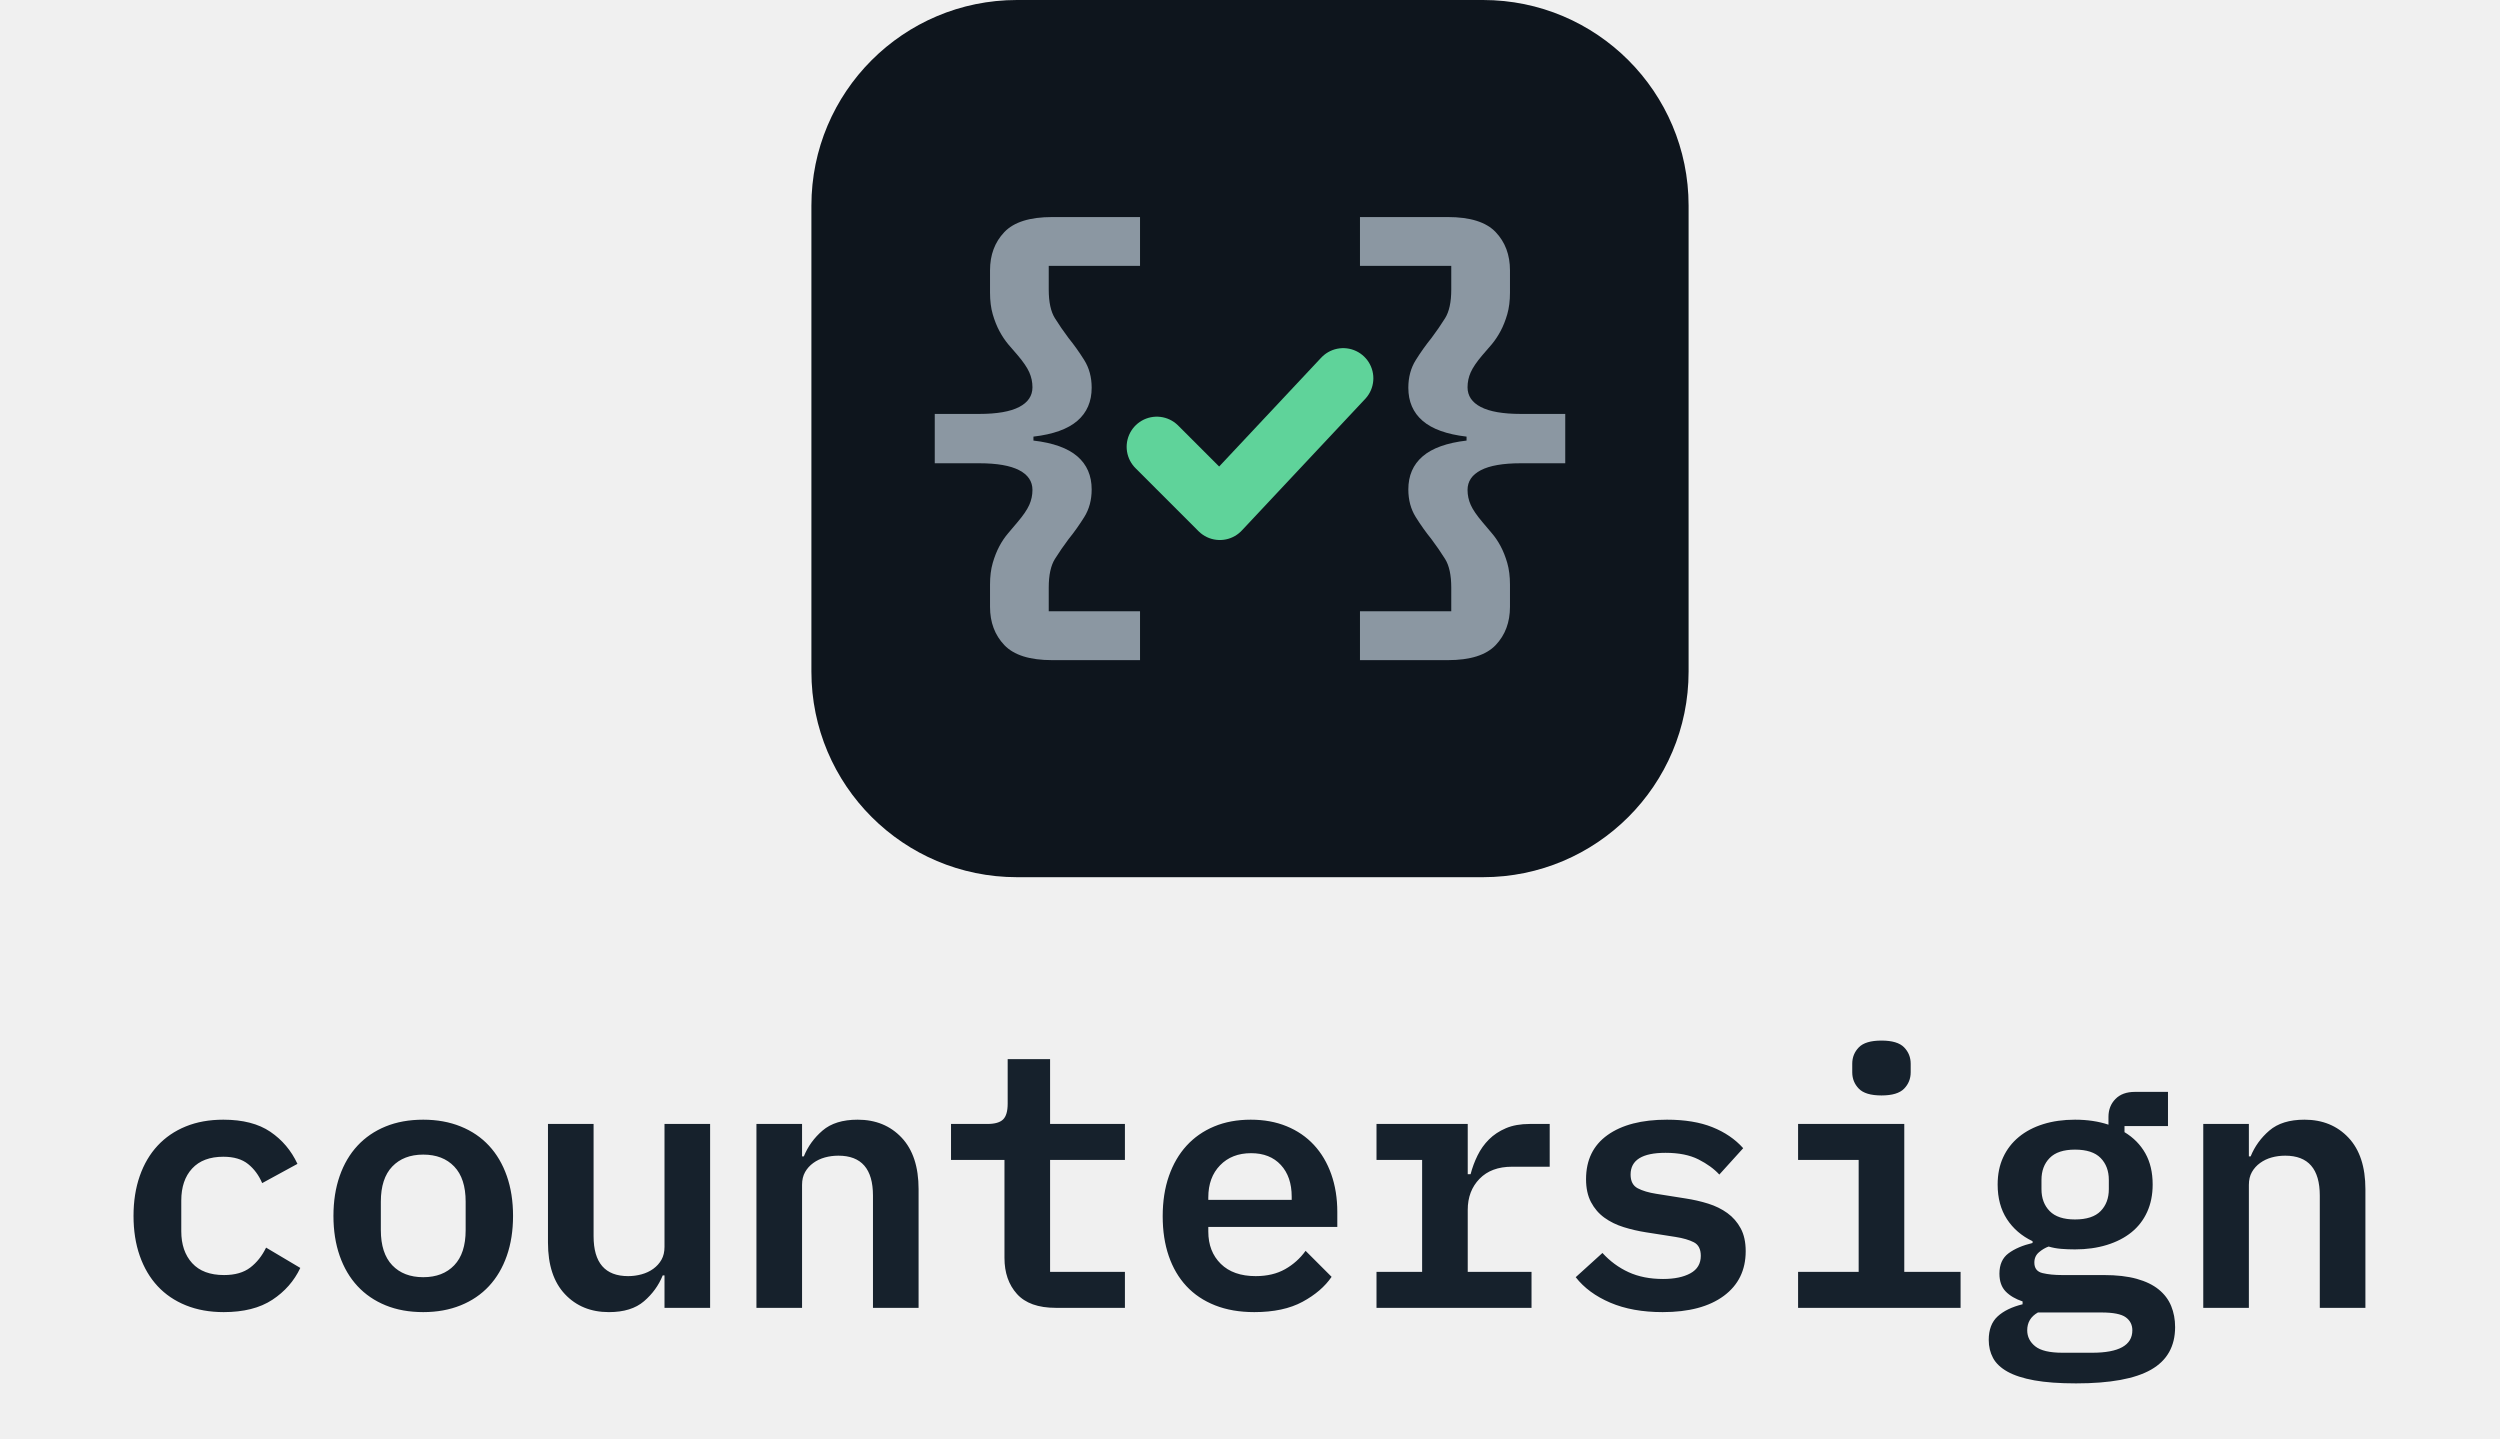
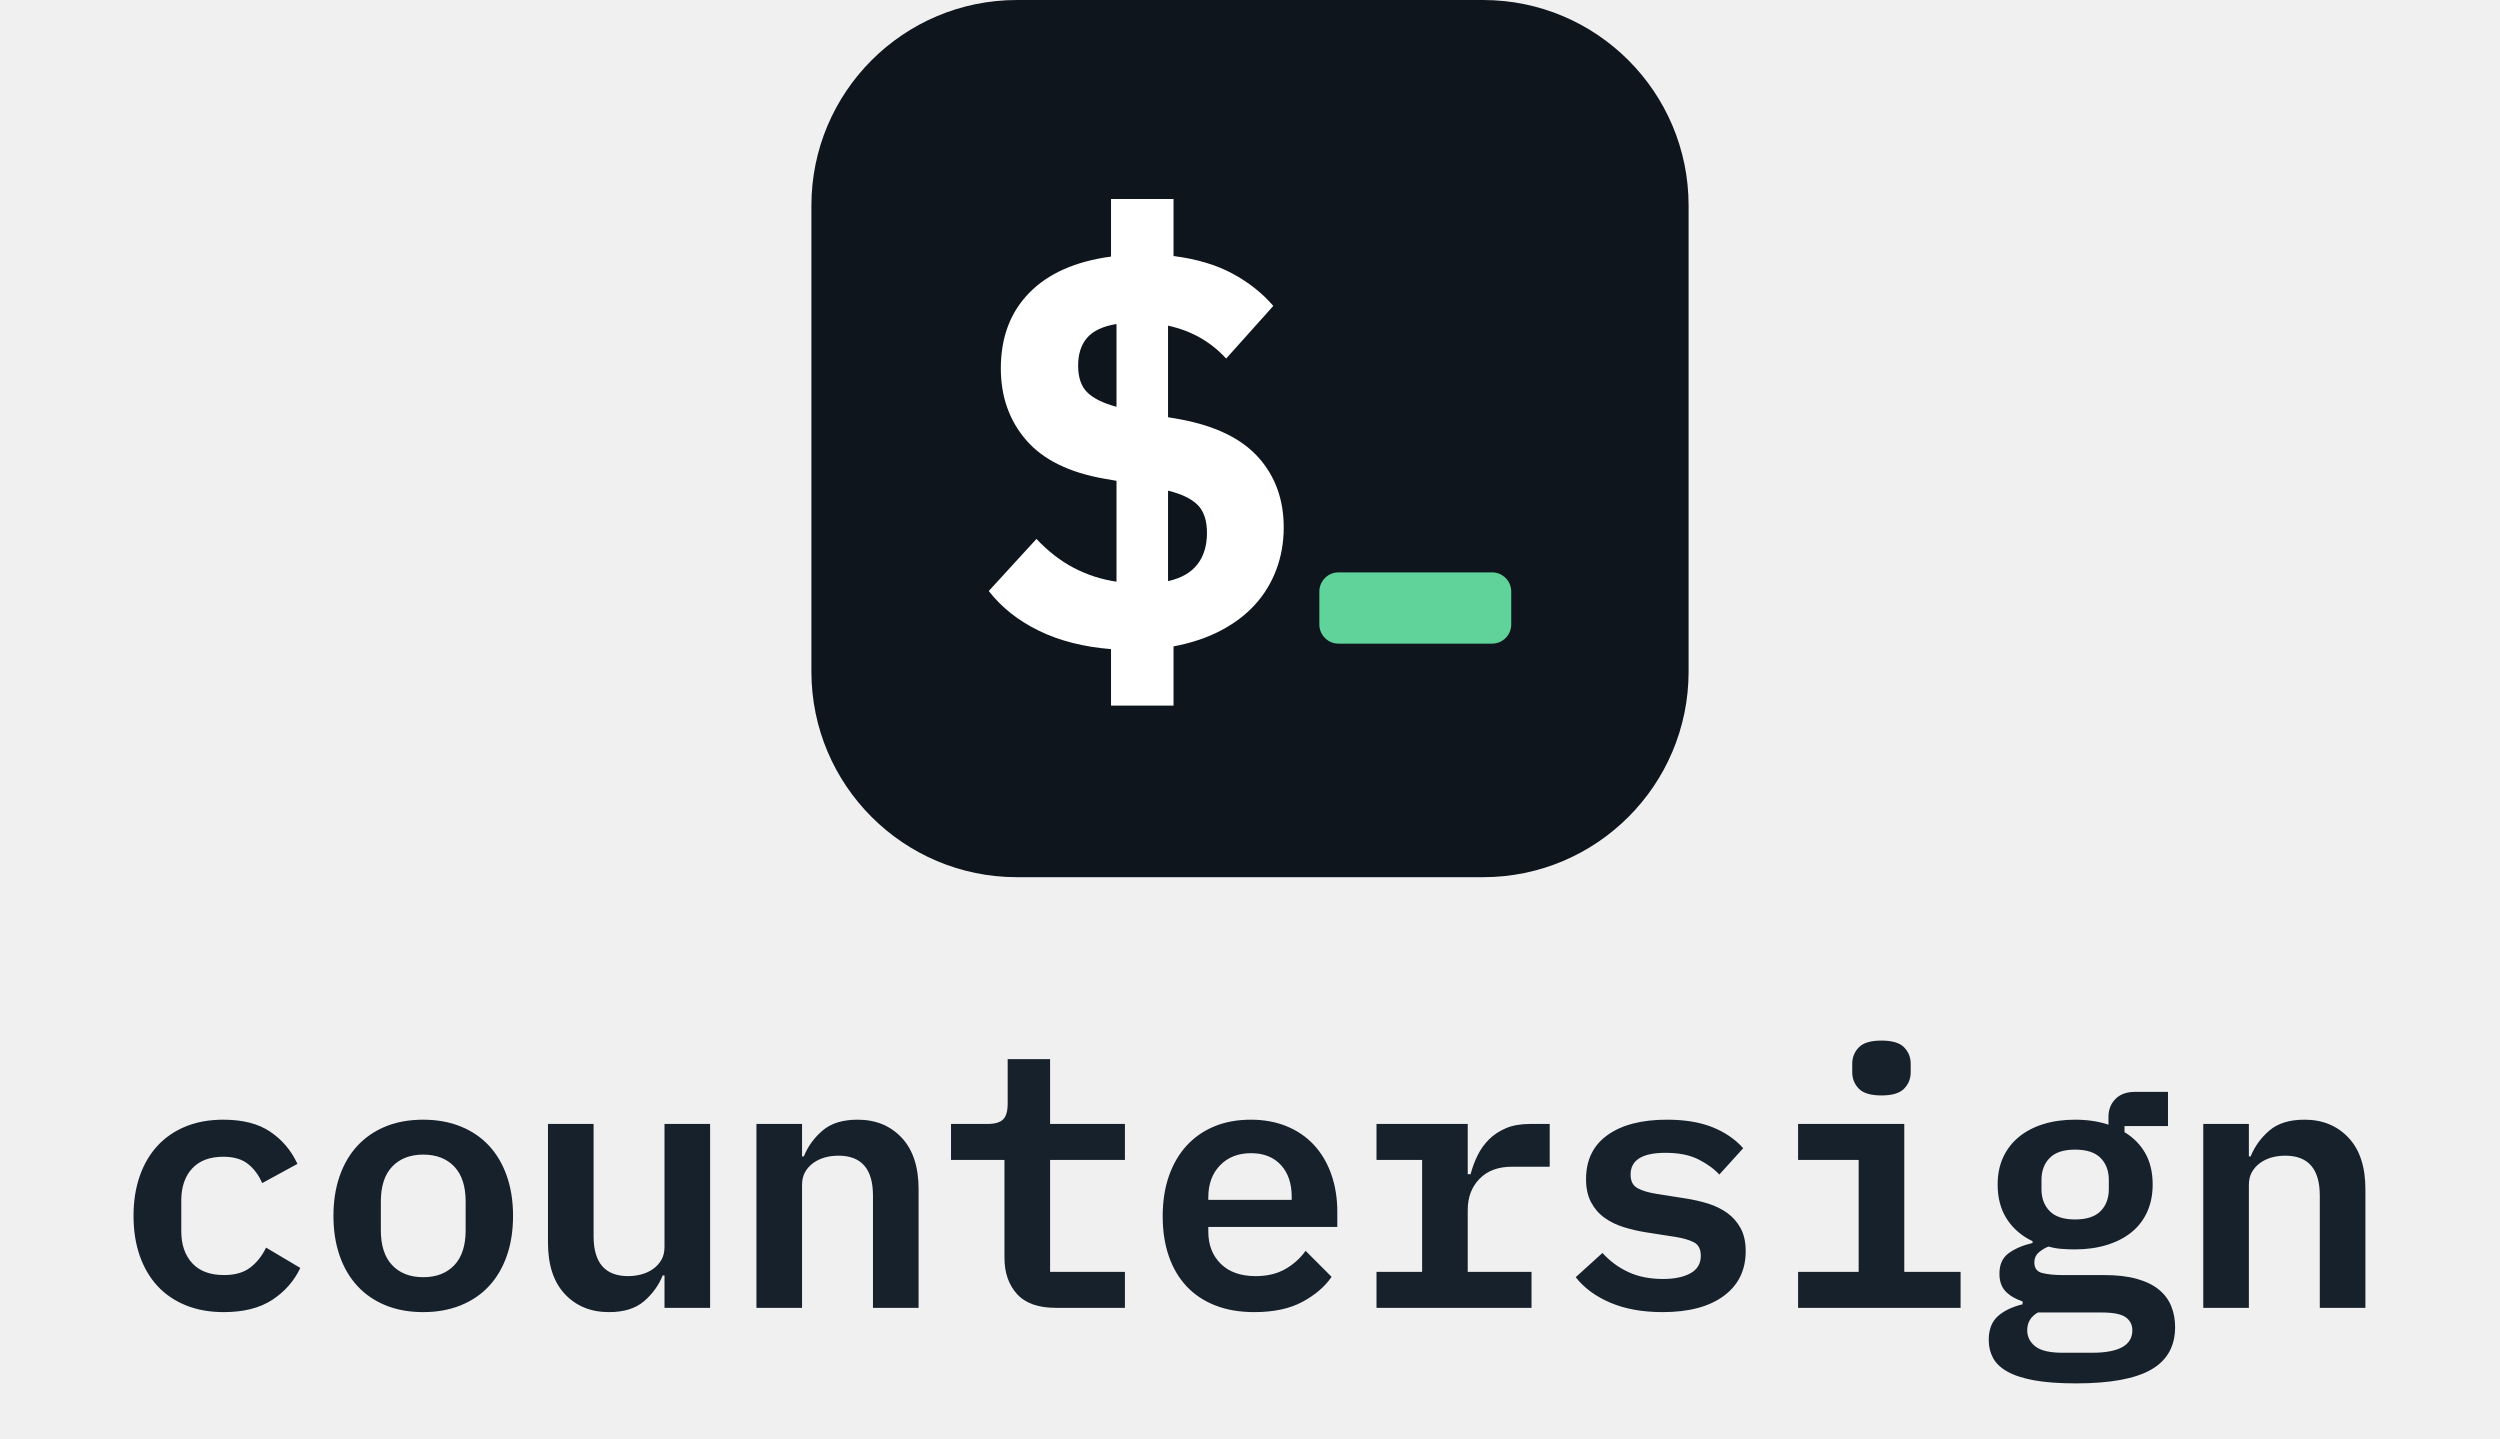
<svg xmlns="http://www.w3.org/2000/svg" viewBox="0 0 182.4 104.98" width="182.4" height="104.98" role="img" aria-label="Countersign">
  <g transform="translate(59.20 0)">
    <rect x="0" y="0" width="64" height="64" rx="15" fill="#0e151d" />
-     <path d="M17.568 48.164Q15.12 48.164 14.076 47.066Q13.032 45.968 13.032 44.276V42.656Q13.032 41.756 13.23 41.072Q13.428 40.388 13.716 39.848Q14.004 39.308 14.364 38.894Q14.724 38.48 15.048 38.084Q15.66 37.364 15.894 36.842Q16.128 36.32 16.128 35.744Q16.128 34.808 15.156 34.304Q14.184 33.8 12.24 33.8H9.0V30.2H12.24Q14.184 30.2 15.156 29.696Q16.128 29.192 16.128 28.256Q16.128 27.68 15.894 27.158Q15.66 26.636 15.048 25.916Q14.724 25.556 14.364 25.124Q14.004 24.692 13.716 24.152Q13.428 23.612 13.23 22.928Q13.032 22.244 13.032 21.344V19.724Q13.032 18.032 14.076 16.934Q15.12 15.836 17.568 15.836H23.976V19.4H17.316V21.128Q17.316 22.496 17.766 23.216Q18.216 23.936 18.756 24.656Q19.368 25.412 19.908 26.276Q20.448 27.14 20.448 28.292Q20.448 29.804 19.404 30.704Q18.36 31.604 16.2 31.856V32.144Q18.36 32.396 19.404 33.296Q20.448 34.196 20.448 35.708Q20.448 36.86 19.908 37.724Q19.368 38.588 18.756 39.344Q18.216 40.064 17.766 40.784Q17.316 41.504 17.316 42.872V44.6H23.976V48.164Z" fill="#8b97a2" />
-     <path d="M46.432 15.836Q48.88 15.836 49.924 16.934Q50.968 18.032 50.968 19.724V21.344Q50.968 22.244 50.77 22.928Q50.572 23.612 50.284 24.152Q49.996 24.692 49.636 25.124Q49.276 25.556 48.952 25.916Q48.34 26.636 48.106 27.158Q47.872 27.68 47.872 28.256Q47.872 29.192 48.844 29.696Q49.816 30.2 51.76 30.2H55.0V33.8H51.76Q49.816 33.8 48.844 34.304Q47.872 34.808 47.872 35.744Q47.872 36.32 48.106 36.842Q48.34 37.364 48.952 38.084Q49.276 38.48 49.636 38.894Q49.996 39.308 50.284 39.848Q50.572 40.388 50.77 41.072Q50.968 41.756 50.968 42.656V44.276Q50.968 45.968 49.924 47.066Q48.88 48.164 46.432 48.164H40.024V44.6H46.684V42.872Q46.684 41.504 46.234 40.784Q45.784 40.064 45.244 39.344Q44.632 38.588 44.092 37.724Q43.552 36.86 43.552 35.708Q43.552 34.196 44.596 33.296Q45.64 32.396 47.8 32.144V31.856Q45.64 31.604 44.596 30.704Q43.552 29.804 43.552 28.292Q43.552 27.14 44.092 26.276Q44.632 25.412 45.244 24.656Q45.784 23.936 46.234 23.216Q46.684 22.496 46.684 21.128V19.4H40.024V15.836Z" fill="#8b97a2" />
-     <path d="M25.2 32.6L29.8 37.2L38.8 27.6" fill="none" stroke="#5fd39a" stroke-width="4.4" stroke-linecap="round" stroke-linejoin="round" />
+     <path d="M21.86 47.36Q18.86 47.12 16.6 46.02Q14.34 44.92 12.94 43.12L16.42 39.32Q17.7 40.68 19.16 41.44Q20.62 42.2 22.26 42.44V35.08L21.34 34.92Q17.5 34.24 15.66 32.1Q13.82 29.96 13.82 26.88Q13.82 23.48 15.9 21.36Q17.98 19.24 21.86 18.72V14.52H26.42V18.68Q28.94 19.0 30.72 19.96Q32.5 20.92 33.7 22.32L30.26 26.16Q28.58 24.32 26.02 23.76V30.44L26.94 30.6Q30.78 31.32 32.62 33.38Q34.46 35.44 34.46 38.48Q34.46 40.12 33.92 41.56Q33.38 43.0 32.36 44.12Q31.34 45.24 29.84 46.02Q28.34 46.8 26.42 47.16V51.48H21.86ZM19.46 26.68Q19.46 27.96 20.12 28.62Q20.78 29.28 22.26 29.68V23.64Q20.78 23.88 20.12 24.64Q19.46 25.4 19.46 26.68ZM28.86 38.88Q28.86 37.52 28.18 36.84Q27.5 36.16 26.02 35.8V42.4Q27.46 42.08 28.16 41.18Q28.86 40.28 28.86 38.88Z" fill="#ffffff" />
+     <rect x="37.06" y="41.76" width="14.0" height="5.2" rx="1.4" fill="#5fd39a" />
  </g>
  <path d="M8.32 0.312Q6.786 0.312 5.564 -0.182Q4.342 -0.676 3.497 -1.586Q2.652 -2.496 2.197 -3.796Q1.742 -5.096 1.742 -6.708Q1.742 -8.32 2.197 -9.62Q2.652 -10.92 3.497 -11.83Q4.342 -12.74 5.551 -13.234Q6.76 -13.728 8.294 -13.728Q10.426 -13.728 11.726 -12.844Q13.026 -11.96 13.702 -10.504L11.128 -9.1Q10.764 -9.958 10.101 -10.491Q9.438 -11.024 8.294 -11.024Q6.812 -11.024 6.019 -10.166Q5.226 -9.308 5.226 -7.826V-5.59Q5.226 -4.134 6.019 -3.263Q6.812 -2.392 8.346 -2.392Q9.542 -2.392 10.257 -2.938Q10.972 -3.484 11.414 -4.394L13.91 -2.912Q13.234 -1.482 11.869 -0.585Q10.504 0.312 8.32 0.312ZM22.88 0.312Q21.346 0.312 20.137 -0.182Q18.928 -0.676 18.083 -1.586Q17.238 -2.496 16.783 -3.796Q16.328 -5.096 16.328 -6.708Q16.328 -8.32 16.783 -9.62Q17.238 -10.92 18.083 -11.83Q18.928 -12.74 20.137 -13.234Q21.346 -13.728 22.88 -13.728Q24.388 -13.728 25.61 -13.234Q26.832 -12.74 27.677 -11.83Q28.522 -10.92 28.977 -9.62Q29.432 -8.32 29.432 -6.708Q29.432 -5.096 28.977 -3.796Q28.522 -2.496 27.677 -1.586Q26.832 -0.676 25.61 -0.182Q24.388 0.312 22.88 0.312ZM22.88 -2.236Q24.31 -2.236 25.142 -3.107Q25.974 -3.978 25.974 -5.668V-7.748Q25.974 -9.438 25.142 -10.309Q24.31 -11.18 22.88 -11.18Q21.45 -11.18 20.618 -10.309Q19.786 -9.438 19.786 -7.748V-5.668Q19.786 -3.978 20.618 -3.107Q21.45 -2.236 22.88 -2.236ZM40.482 -2.366H40.352Q39.91 -1.274 38.987 -0.481Q38.064 0.312 36.426 0.312Q34.45 0.312 33.215 -1.001Q31.98 -2.314 31.98 -4.758V-13.416H35.308V-5.226Q35.308 -2.314 37.83 -2.314Q38.324 -2.314 38.805 -2.444Q39.286 -2.574 39.663 -2.847Q40.04 -3.12 40.261 -3.51Q40.482 -3.9 40.482 -4.446V-13.416H43.81V0.0H40.482ZM47.19 0.0V-13.416H50.518V-11.05H50.648Q51.09 -12.142 52.013 -12.935Q52.936 -13.728 54.574 -13.728Q56.55 -13.728 57.785 -12.415Q59.02 -11.102 59.02 -8.658V0.0H55.692V-8.19Q55.692 -11.102 53.17 -11.102Q52.65 -11.102 52.182 -10.972Q51.714 -10.842 51.337 -10.569Q50.96 -10.296 50.739 -9.906Q50.518 -9.516 50.518 -8.97V0.0ZM69.03 0.0Q67.106 0.0 66.196 -1.014Q65.286 -2.028 65.286 -3.64V-10.79H61.386V-13.416H64.038Q64.844 -13.416 65.182 -13.741Q65.52 -14.066 65.52 -14.898V-18.148H68.614V-13.416H74.074V-10.79H68.614V-2.626H74.074V0.0ZM83.512 0.312Q81.9 0.312 80.652 -0.182Q79.404 -0.676 78.559 -1.586Q77.714 -2.496 77.272 -3.783Q76.83 -5.07 76.83 -6.682Q76.83 -8.32 77.285 -9.62Q77.74 -10.92 78.572 -11.83Q79.404 -12.74 80.587 -13.234Q81.77 -13.728 83.252 -13.728Q84.708 -13.728 85.878 -13.247Q87.048 -12.766 87.867 -11.882Q88.686 -10.998 89.128 -9.75Q89.57 -8.502 89.57 -6.994V-5.902H80.158V-5.564Q80.158 -4.108 81.068 -3.211Q81.978 -2.314 83.616 -2.314Q84.864 -2.314 85.761 -2.821Q86.658 -3.328 87.256 -4.16L89.154 -2.262Q88.426 -1.196 87.035 -0.442Q85.644 0.312 83.512 0.312ZM83.278 -11.284Q81.874 -11.284 81.016 -10.4Q80.158 -9.516 80.158 -8.06V-7.878H86.242V-8.112Q86.242 -9.568 85.449 -10.426Q84.656 -11.284 83.278 -11.284ZM92.43 -2.626H95.758V-10.79H92.43V-13.416H99.086V-9.75H99.294Q99.476 -10.452 99.801 -11.115Q100.126 -11.778 100.633 -12.285Q101.14 -12.792 101.868 -13.104Q102.596 -13.416 103.61 -13.416H105.066V-10.296H102.31Q100.802 -10.296 99.944 -9.412Q99.086 -8.528 99.086 -7.15V-2.626H103.74V0.0H92.43ZM113.308 0.312Q111.098 0.312 109.486 -0.377Q107.874 -1.066 106.964 -2.236L108.914 -4.004Q109.746 -3.094 110.825 -2.6Q111.904 -2.106 113.334 -2.106Q114.582 -2.106 115.336 -2.522Q116.09 -2.938 116.09 -3.796Q116.09 -4.524 115.583 -4.784Q115.076 -5.044 114.244 -5.174L112.086 -5.512Q111.254 -5.642 110.461 -5.889Q109.668 -6.136 109.057 -6.578Q108.446 -7.02 108.082 -7.709Q107.718 -8.398 107.718 -9.386Q107.718 -11.492 109.291 -12.61Q110.864 -13.728 113.62 -13.728Q115.57 -13.728 116.935 -13.182Q118.3 -12.636 119.184 -11.648L117.442 -9.724Q116.87 -10.348 115.921 -10.829Q114.972 -11.31 113.516 -11.31Q110.968 -11.31 110.968 -9.724Q110.968 -8.996 111.488 -8.723Q112.008 -8.45 112.84 -8.32L114.972 -7.982Q115.83 -7.852 116.623 -7.605Q117.416 -7.358 118.027 -6.916Q118.638 -6.474 119.002 -5.798Q119.366 -5.122 119.366 -4.134Q119.366 -2.054 117.767 -0.871Q116.168 0.312 113.308 0.312ZM129.272 -15.496Q128.102 -15.496 127.621 -15.99Q127.14 -16.484 127.14 -17.186V-17.81Q127.14 -18.512 127.621 -19.006Q128.102 -19.5 129.272 -19.5Q130.442 -19.5 130.923 -19.006Q131.404 -18.512 131.404 -17.81V-17.186Q131.404 -16.484 130.923 -15.99Q130.442 -15.496 129.272 -15.496ZM123.188 -2.626H127.608V-10.79H123.188V-13.416H130.936V-2.626H135.044V0.0H123.188ZM150.696 1.404Q150.696 3.51 148.941 4.511Q147.186 5.512 143.468 5.512Q141.648 5.512 140.426 5.291Q139.204 5.07 138.463 4.654Q137.722 4.238 137.41 3.653Q137.098 3.068 137.098 2.34Q137.098 1.222 137.748 0.624Q138.398 0.026 139.568 -0.26V-0.468Q138.788 -0.728 138.333 -1.196Q137.878 -1.664 137.878 -2.496Q137.878 -3.484 138.541 -3.978Q139.204 -4.472 140.296 -4.732V-4.862Q139.1 -5.434 138.424 -6.474Q137.748 -7.514 137.748 -8.996Q137.748 -10.114 138.151 -10.985Q138.554 -11.856 139.295 -12.467Q140.036 -13.078 141.076 -13.403Q142.116 -13.728 143.39 -13.728Q144.742 -13.728 145.834 -13.364V-13.936Q145.834 -14.716 146.341 -15.236Q146.848 -15.756 147.758 -15.756H150.176V-13.26H147.004V-12.818Q147.992 -12.22 148.525 -11.271Q149.058 -10.322 149.058 -8.996Q149.058 -7.878 148.655 -6.994Q148.252 -6.11 147.511 -5.512Q146.77 -4.914 145.717 -4.589Q144.664 -4.264 143.39 -4.264Q142.87 -4.264 142.389 -4.303Q141.908 -4.342 141.466 -4.472Q141.102 -4.342 140.764 -4.056Q140.426 -3.77 140.426 -3.302Q140.426 -2.678 141.024 -2.535Q141.622 -2.392 142.454 -2.392H145.496Q146.9 -2.392 147.888 -2.119Q148.876 -1.846 149.5 -1.339Q150.124 -0.832 150.41 -0.13Q150.696 0.572 150.696 1.404ZM147.576 1.638Q147.576 1.04 147.095 0.689Q146.614 0.338 145.314 0.338H140.686Q139.906 0.78 139.906 1.638Q139.906 2.34 140.491 2.808Q141.076 3.276 142.48 3.276H144.638Q147.576 3.276 147.576 1.638ZM143.39 -6.448Q144.664 -6.448 145.262 -7.059Q145.86 -7.67 145.86 -8.658V-9.334Q145.86 -10.322 145.262 -10.933Q144.664 -11.544 143.39 -11.544Q142.142 -11.544 141.544 -10.933Q140.946 -10.322 140.946 -9.334V-8.658Q140.946 -7.67 141.544 -7.059Q142.142 -6.448 143.39 -6.448ZM152.75 0.0V-13.416H156.078V-11.05H156.208Q156.65 -12.142 157.573 -12.935Q158.496 -13.728 160.134 -13.728Q162.11 -13.728 163.345 -12.415Q164.58 -11.102 164.58 -8.658V0.0H161.252V-8.19Q161.252 -11.102 158.73 -11.102Q158.21 -11.102 157.742 -10.972Q157.274 -10.842 156.897 -10.569Q156.52 -10.296 156.299 -9.906Q156.078 -9.516 156.078 -8.97V0.0Z" transform="translate(8.00 95.42)" fill="#16212c" />
</svg>
